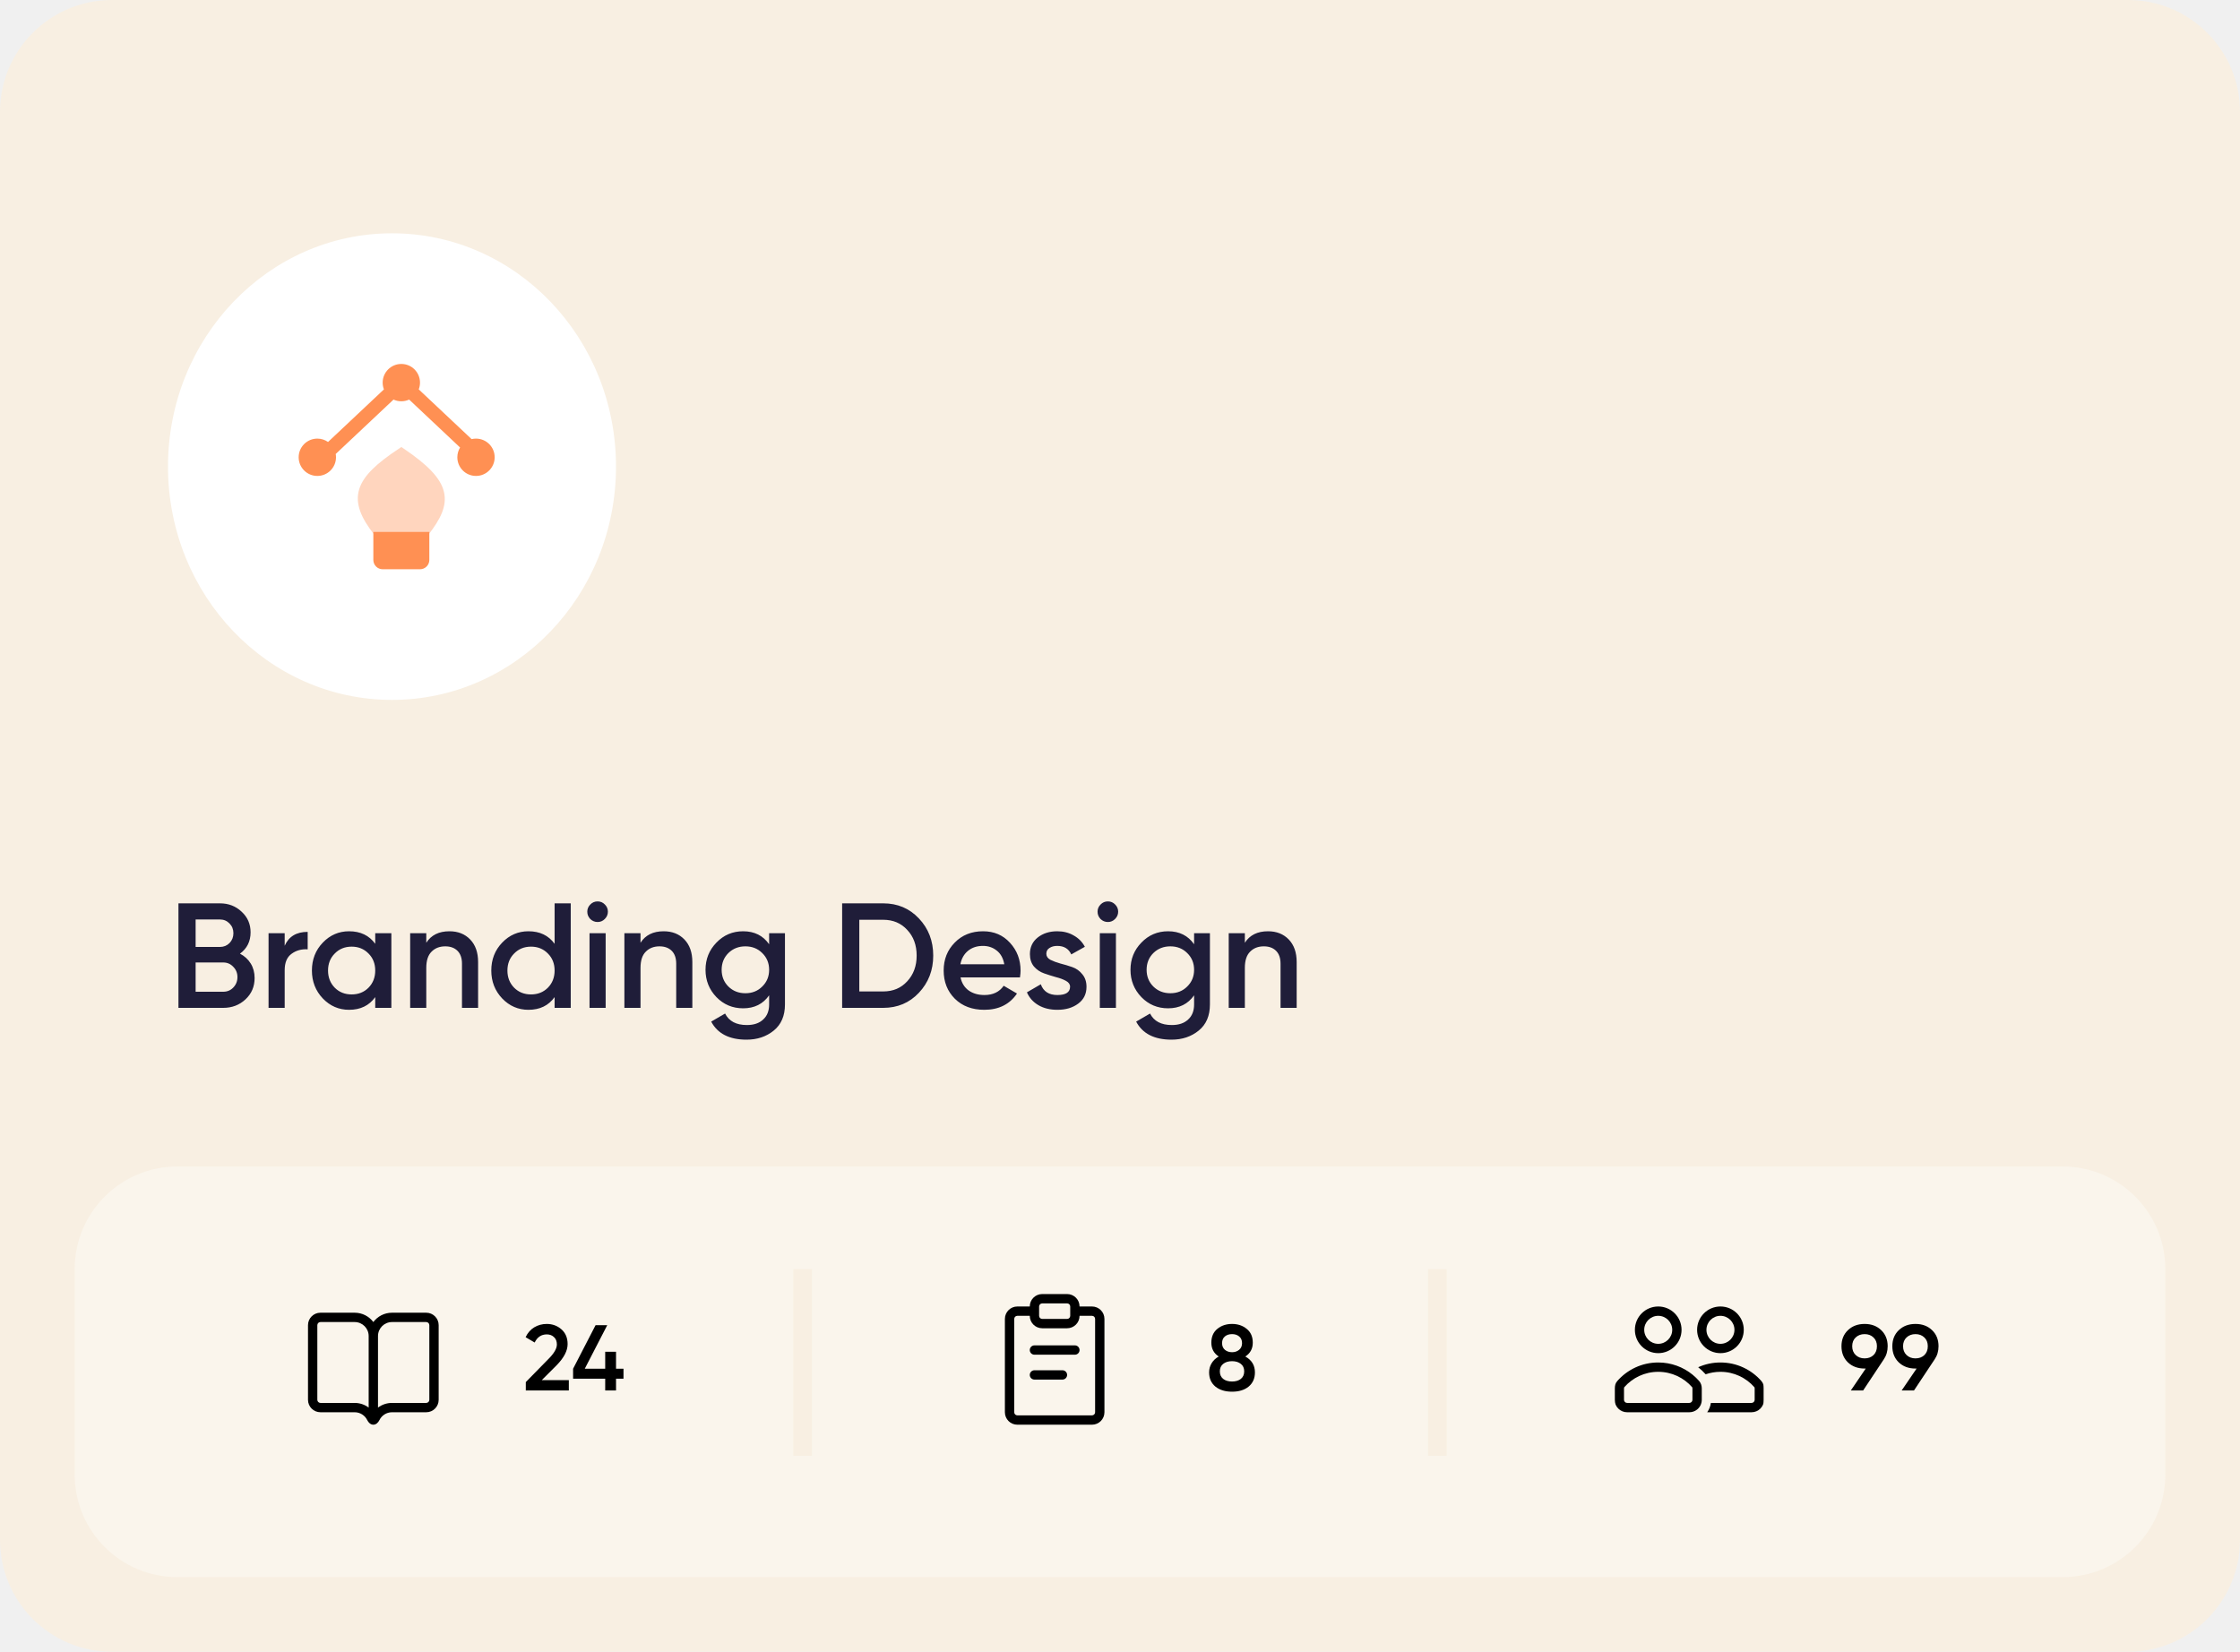
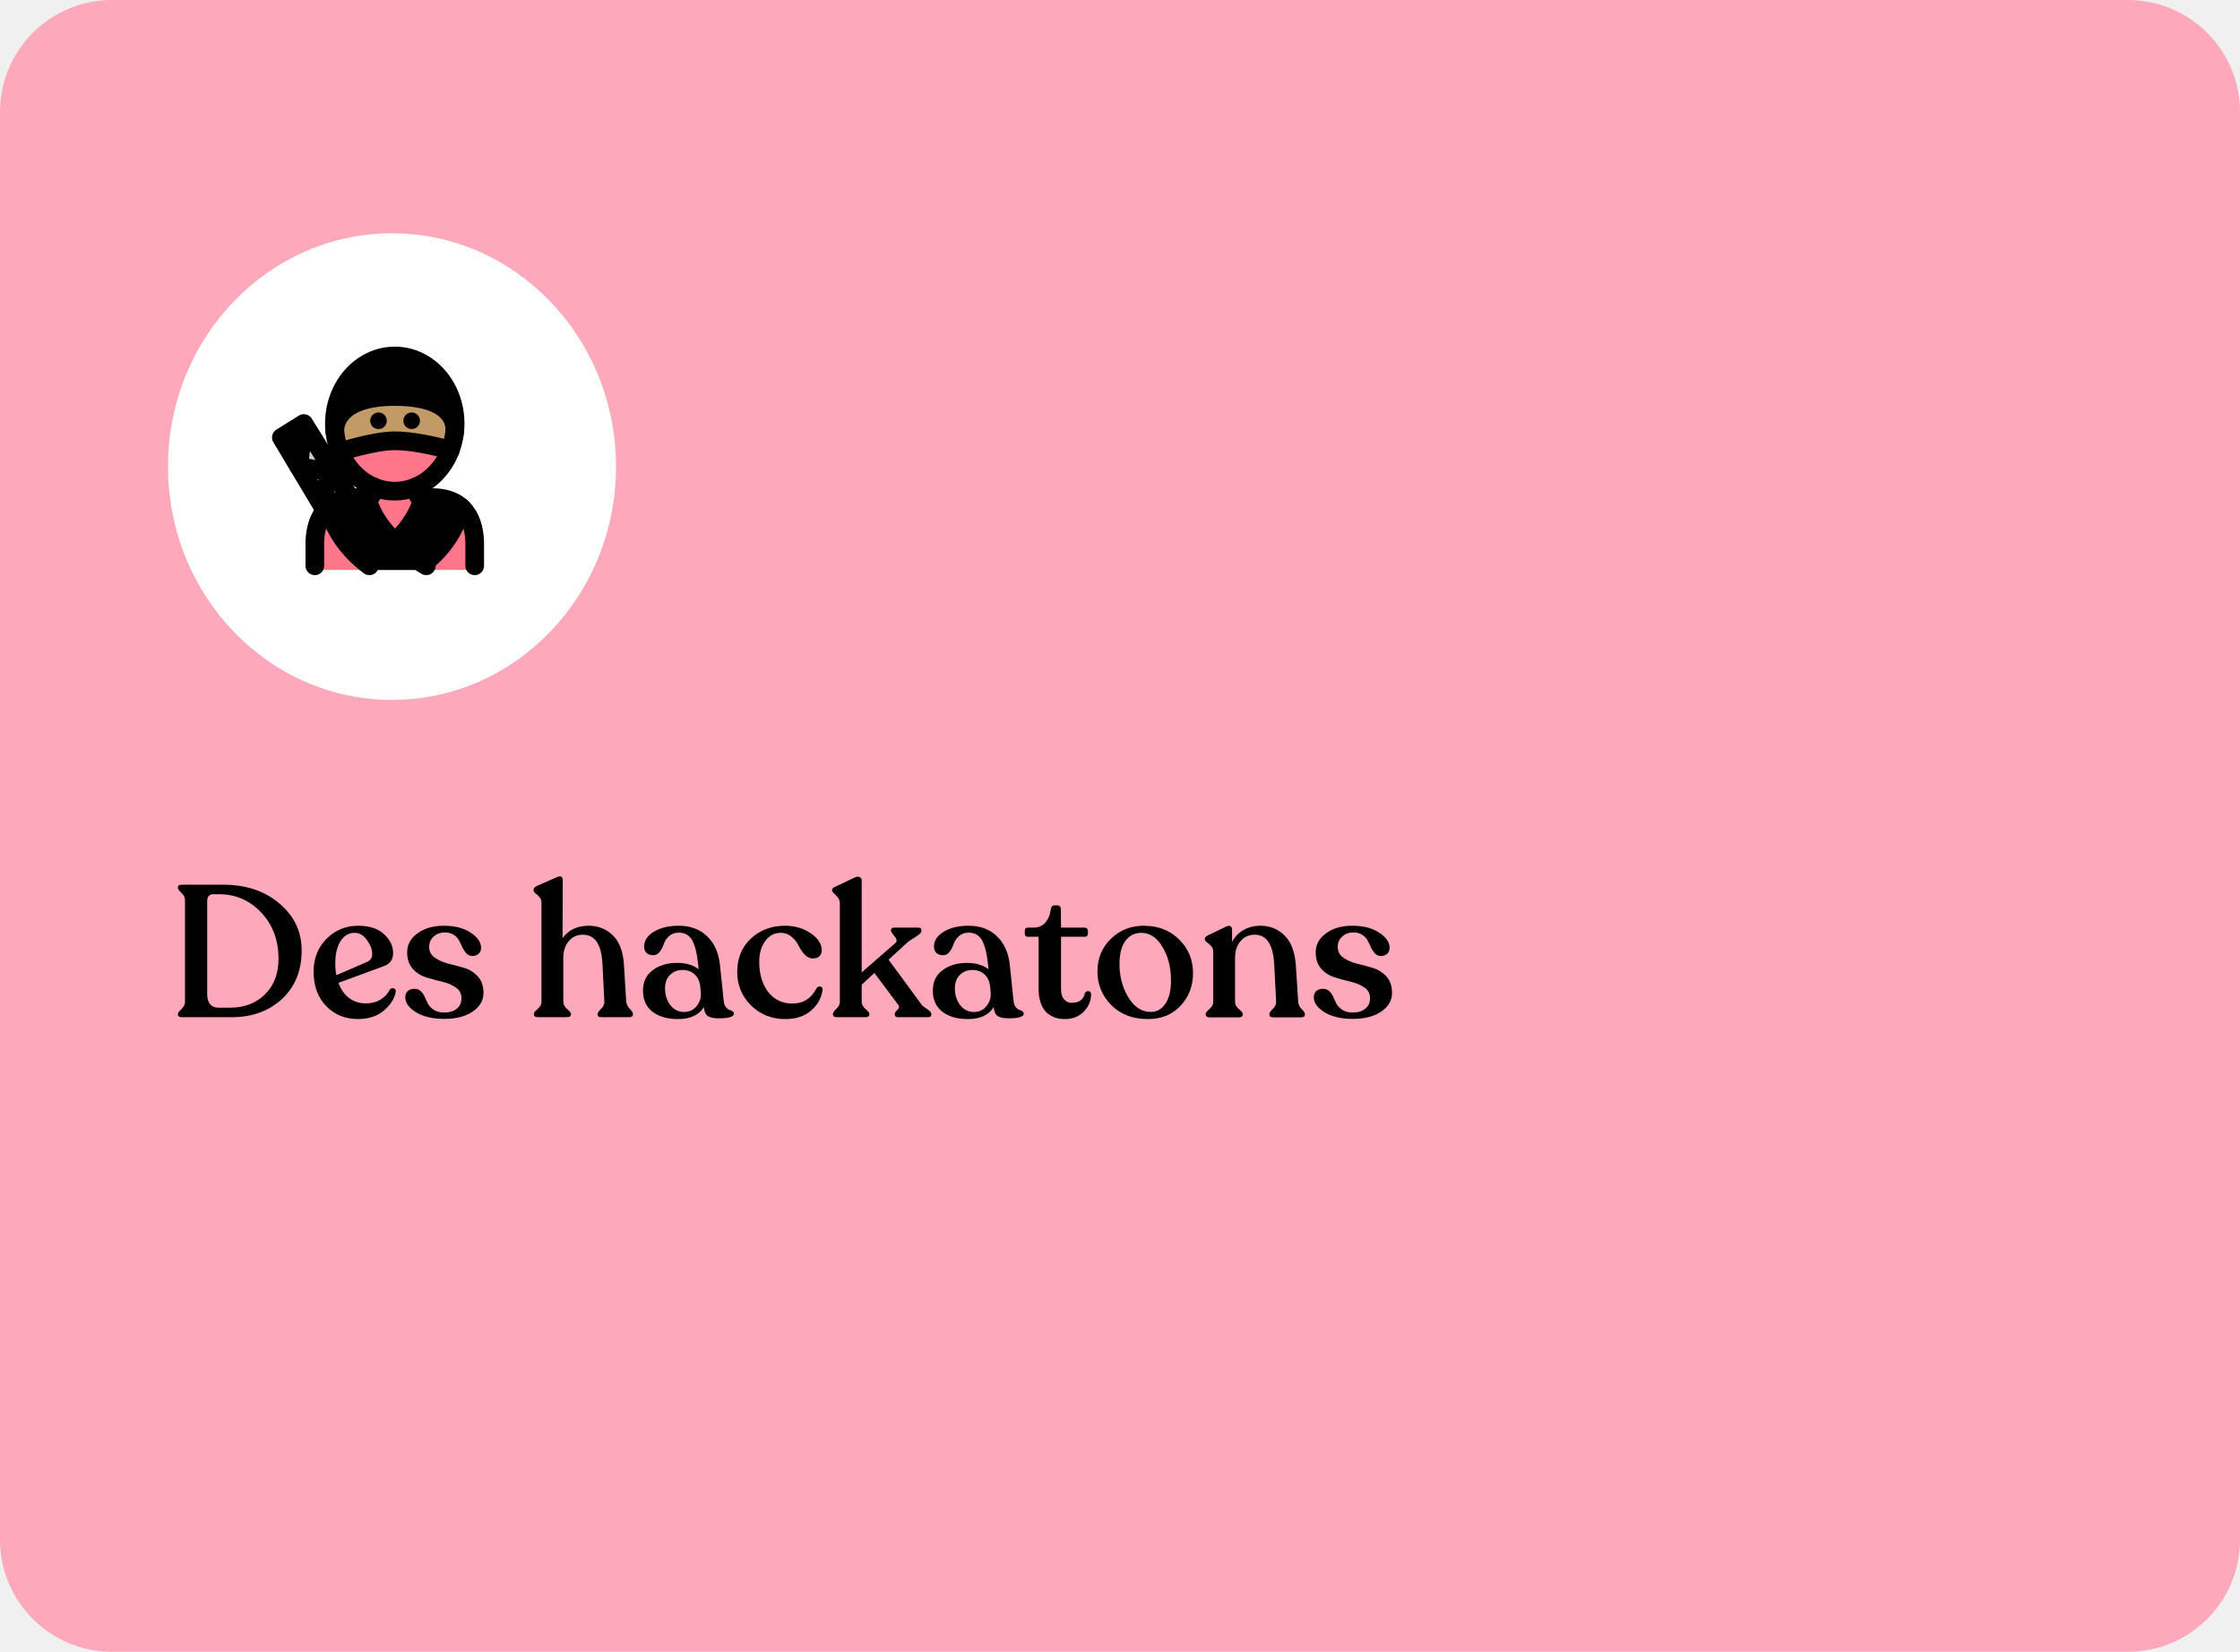
<svg xmlns="http://www.w3.org/2000/svg" width="240" height="177" viewBox="0 0 240 177" fill="none">
-   <rect width="240" height="177" rx="12" fill="#F8EFE2" />
-   <rect x="8" y="125" width="224" height="44" rx="11" fill="#FAF5EC" />
-   <path fill-rule="evenodd" clip-rule="evenodd" d="M38 151.333H34.333C33.597 151.333 33 150.736 33 150V142C33 141.264 33.597 140.667 34.333 140.667H38C38.818 140.667 39.544 141.059 40 141.666C40.456 141.059 41.182 140.667 42 140.667H45.667C46.403 140.667 47 141.264 47 142V150C47 150.736 46.403 151.333 45.667 151.333H42C41.406 151.333 40.892 151.679 40.65 152.18C40.523 152.441 40.29 152.667 40 152.667C39.71 152.667 39.477 152.441 39.35 152.18C39.108 151.679 38.594 151.333 38 151.333ZM34 142C34 141.816 34.149 141.667 34.333 141.667H38C38.828 141.667 39.5 142.338 39.5 143.167V150.833C39.082 150.519 38.563 150.333 38 150.333H34.333C34.149 150.333 34 150.184 34 150V142ZM42 141.667C41.172 141.667 40.5 142.338 40.5 143.167V150.833C40.918 150.519 41.437 150.333 42 150.333H45.667C45.851 150.333 46 150.184 46 150V142C46 141.816 45.851 141.667 45.667 141.667H42Z" fill="black" />
-   <path d="M56.336 149V148.1L58.776 145.61C59.37 145.017 59.666 144.503 59.666 144.07C59.666 143.73 59.563 143.467 59.356 143.28C59.156 143.087 58.9 142.99 58.586 142.99C58 142.99 57.566 143.28 57.286 143.86L56.316 143.29C56.536 142.823 56.846 142.47 57.246 142.23C57.646 141.99 58.09 141.87 58.576 141.87C59.19 141.87 59.716 142.063 60.156 142.45C60.596 142.837 60.816 143.363 60.816 144.03C60.816 144.743 60.42 145.503 59.626 146.31L58.046 147.89H60.946V149H56.336ZM66.803 146.67V147.74H66.003V149H64.843V147.74H61.403V146.67L63.813 142H65.063L62.653 146.67H64.843V144.85H66.003V146.67H66.803Z" fill="black" />
-   <path d="M86 137V155" stroke="#F8EFE2" stroke-width="2" stroke-linecap="square" />
-   <path d="M115.667 144.667C115.667 144.943 115.443 145.167 115.167 145.167H110.833C110.557 145.167 110.333 144.943 110.333 144.667C110.333 144.391 110.557 144.167 110.833 144.167H115.167C115.443 144.167 115.667 144.391 115.667 144.667Z" fill="black" />
-   <path d="M114.333 147.333C114.333 147.609 114.109 147.833 113.833 147.833H110.833C110.557 147.833 110.333 147.609 110.333 147.333C110.333 147.057 110.557 146.833 110.833 146.833H113.833C114.109 146.833 114.333 147.057 114.333 147.333Z" fill="black" />
-   <path fill-rule="evenodd" clip-rule="evenodd" d="M111.667 138.667C110.93 138.667 110.333 139.264 110.333 140H109C108.264 140 107.667 140.597 107.667 141.333V151.333C107.667 152.07 108.264 152.667 109 152.667H117C117.736 152.667 118.333 152.07 118.333 151.333V141.333C118.333 140.597 117.736 140 117 140H115.667C115.667 139.264 115.07 138.667 114.333 138.667H111.667ZM114.667 140C114.667 139.816 114.517 139.667 114.333 139.667H111.667C111.483 139.667 111.333 139.816 111.333 140V141C111.333 141.184 111.483 141.333 111.667 141.333H114.333C114.517 141.333 114.667 141.184 114.667 141V140ZM115.667 141C115.667 141.736 115.07 142.333 114.333 142.333H111.667C110.93 142.333 110.333 141.736 110.333 141H109C108.816 141 108.667 141.149 108.667 141.333V151.333C108.667 151.517 108.816 151.667 109 151.667H117C117.184 151.667 117.333 151.517 117.333 151.333V141.333C117.333 141.149 117.184 141 117 141H115.667Z" fill="black" />
-   <path d="M133.427 145.36C134.114 145.74 134.457 146.307 134.457 147.06C134.457 147.7 134.234 148.207 133.787 148.58C133.341 148.947 132.747 149.13 132.007 149.13C131.267 149.13 130.671 148.947 130.217 148.58C129.771 148.207 129.547 147.7 129.547 147.06C129.547 146.7 129.637 146.373 129.817 146.08C129.997 145.78 130.251 145.54 130.577 145.36C130.051 145.013 129.787 144.52 129.787 143.88C129.787 143.24 130.001 142.747 130.427 142.4C130.854 142.047 131.381 141.87 132.007 141.87C132.627 141.87 133.151 142.047 133.577 142.4C134.011 142.747 134.227 143.24 134.227 143.88C134.227 144.52 133.961 145.013 133.427 145.36ZM132.007 142.96C131.694 142.96 131.437 143.043 131.237 143.21C131.037 143.377 130.937 143.617 130.937 143.93C130.937 144.23 131.037 144.467 131.237 144.64C131.444 144.813 131.701 144.9 132.007 144.9C132.307 144.9 132.561 144.813 132.767 144.64C132.974 144.467 133.077 144.23 133.077 143.93C133.077 143.617 132.974 143.377 132.767 143.21C132.567 143.043 132.314 142.96 132.007 142.96ZM132.007 148.04C132.394 148.04 132.707 147.947 132.947 147.76C133.187 147.567 133.307 147.297 133.307 146.95C133.307 146.603 133.187 146.337 132.947 146.15C132.707 145.957 132.394 145.86 132.007 145.86C131.614 145.86 131.297 145.957 131.057 146.15C130.817 146.337 130.697 146.603 130.697 146.95C130.697 147.297 130.817 147.567 131.057 147.76C131.297 147.947 131.614 148.04 132.007 148.04Z" fill="black" />
-   <path d="M154 137V155" stroke="#F8EFE2" stroke-width="2" stroke-linecap="square" />
-   <g clip-path="url(#clip0_1907_2238)">
-     <mask id="mask0_1907_2238" style="mask-type:luminance" maskUnits="userSpaceOnUse" x="173" y="138" width="16" height="16">
-       <path d="M189 138H173V154H189V138Z" fill="white" />
-     </mask>
-     <g mask="url(#mask0_1907_2238)">
-       <path fill-rule="evenodd" clip-rule="evenodd" d="M177.667 145C179.047 145 180.167 143.881 180.167 142.5C180.167 141.119 179.047 140 177.667 140C176.286 140 175.167 141.119 175.167 142.5C175.167 143.881 176.286 145 177.667 145ZM177.667 144C178.495 144 179.167 143.328 179.167 142.5C179.167 141.672 178.495 141 177.667 141C176.838 141 176.167 141.672 176.167 142.5C176.167 143.328 176.838 144 177.667 144Z" fill="black" />
-       <path fill-rule="evenodd" clip-rule="evenodd" d="M186.833 142.5C186.833 143.881 185.714 145 184.333 145C182.953 145 181.833 143.881 181.833 142.5C181.833 141.119 182.953 140 184.333 140C185.714 140 186.833 141.119 186.833 142.5ZM185.833 142.5C185.833 143.328 185.162 144 184.333 144C183.505 144 182.833 143.328 182.833 142.5C182.833 141.672 183.505 141 184.333 141C185.162 141 185.833 141.672 185.833 142.5Z" fill="black" />
-       <path d="M182.749 147.265C183.244 147.094 183.777 147 184.333 147C185.782 147 187.08 147.636 187.968 148.647C187.973 148.653 188 148.69 188 148.778V150C188 150.184 187.851 150.333 187.667 150.333H183.31C183.257 150.701 183.119 151.042 182.915 151.333H187.667C188.403 151.333 189 150.736 189 150V148.778C189 148.489 188.91 148.205 188.719 147.987C187.65 146.769 186.082 146 184.333 146C183.505 146 182.717 146.173 182.003 146.484C181.985 146.492 181.967 146.5 181.95 146.509C182.236 146.739 182.504 146.993 182.749 147.265Z" fill="black" />
-       <path fill-rule="evenodd" clip-rule="evenodd" d="M181 151.333C181.315 151.333 181.605 151.224 181.833 151.041C182.138 150.797 182.333 150.421 182.333 150V148.778C182.333 148.489 182.243 148.205 182.053 147.987C181.841 147.746 181.609 147.522 181.36 147.318C180.354 146.494 179.068 146 177.667 146C175.918 146 174.35 146.769 173.281 147.987C173.09 148.205 173 148.489 173 148.778V150C173 150.736 173.597 151.333 174.333 151.333H181ZM181.301 148.647C181.306 148.653 181.333 148.69 181.333 148.778V150C181.333 150.184 181.184 150.333 181 150.333H174.333C174.149 150.333 174 150.184 174 150V148.778C174 148.69 174.027 148.653 174.032 148.647C174.92 147.636 176.218 147 177.667 147C179.115 147 180.414 147.636 181.301 148.647Z" fill="black" />
-     </g>
+   <g clip-path="url(#clip0_3356_1338)">
+     <path d="M228 0H12C5.373 0 0 5.373 0 12V165C0 171.627 5.373 177 12 177H228C234.627 177 240 171.627 240 165V12C240 5.373 234.627 0 228 0Z" fill="#FDA9BB" />
+     <path d="M42 75C55.255 75 66 63.807 66 50C66 36.193 55.255 25 42 25C28.745 25 18 36.193 18 50C18 63.807 28.745 75 42 75Z" fill="white" />
+     <path d="M49.887 54.187C49.028 53.317 47.817 52.875 46.29 52.875H45.217C45.202 52.875 45.187 52.87 45.176 52.86C45.165 52.85 45.157 52.837 45.155 52.822L45.087 52.413C47.512 51.218 49.21 48.52 49.21 45.386C49.21 41.147 46.109 37.699 42.298 37.699C38.487 37.699 35.387 41.147 35.387 45.386C35.387 48.52 37.084 51.217 39.508 52.413L39.439 52.823C39.437 52.837 39.429 52.851 39.418 52.86C39.407 52.87 39.393 52.875 39.378 52.875H38.305C36.778 52.875 35.567 53.317 34.707 54.187C33.443 55.466 33.275 57.36 33.288 58.37V60.629C33.288 60.746 33.334 60.859 33.418 60.943C33.501 61.026 33.614 61.073 33.732 61.073H50.862C50.98 61.073 51.093 61.026 51.177 60.943C51.26 60.859 51.307 60.746 51.307 60.629V58.375C51.319 57.361 51.151 55.466 49.887 54.187Z" fill="#FF758A" />
+     <path d="M42.297 42.487C45.701 42.487 48.566 43.121 49.133 46.729C49.205 46.285 49.242 45.836 49.243 45.386C49.243 41.147 46.143 37.699 42.332 37.699C38.521 37.699 35.42 41.147 35.42 45.386C35.421 45.836 35.458 46.285 35.53 46.729C36.097 43.121 38.892 42.487 42.296 42.487M49.882 54.33C49.872 54.275 49.855 54.221 49.833 54.169C49.818 54.142 49.799 54.117 49.778 54.093C49.768 54.077 49.756 54.062 49.744 54.047L49.713 54.021L49.709 54.017C48.754 53.221 47.534 52.813 46.292 52.875H45.258C45.224 52.878 45.19 52.885 45.157 52.896C45.145 52.899 45.132 52.899 45.12 52.903C45.075 52.919 45.033 52.941 44.995 52.97C44.988 52.976 44.98 52.979 44.973 52.985C44.942 53.013 44.915 53.045 44.892 53.081C44.86 53.121 44.839 53.169 44.834 53.221C44.826 53.239 44.821 53.258 44.816 53.277C44.814 53.296 44.595 55.133 42.321 57.452C40.046 55.128 39.825 53.302 39.823 53.28C39.818 53.258 39.812 53.237 39.804 53.216C39.798 53.186 39.789 53.156 39.777 53.128C39.765 53.107 39.751 53.086 39.736 53.067C39.718 53.039 39.697 53.014 39.674 52.991C39.656 52.977 39.637 52.965 39.618 52.953C39.569 52.916 39.511 52.894 39.45 52.889C39.427 52.883 39.404 52.878 39.38 52.875H38.307C37.066 52.813 35.846 53.22 34.891 54.014C34.876 54.031 34.862 54.049 34.85 54.068C34.831 54.089 34.815 54.111 34.8 54.135C34.778 54.187 34.761 54.241 34.749 54.297C34.747 54.329 34.748 54.361 34.753 54.393C34.752 54.412 34.753 54.432 34.755 54.452C35.467 57.096 37.081 59.407 39.318 60.985C39.395 61.042 39.487 61.073 39.583 61.073H45.68C45.777 61.073 45.871 61.041 45.949 60.983C46.026 60.925 46.082 60.843 46.108 60.749C46.124 60.69 46.127 60.629 46.118 60.568C46.108 60.508 46.087 60.45 46.054 60.398C47.913 58.872 49.249 56.804 49.876 54.482C49.878 54.462 49.879 54.441 49.879 54.421C49.883 54.391 49.884 54.361 49.882 54.33Z" fill="black" />
+     <path d="M33.889 53.993C33.928 54.059 33.984 54.113 34.051 54.151C34.118 54.189 34.193 54.209 34.27 54.209C34.301 54.209 34.333 54.206 34.363 54.199C34.454 54.179 34.536 54.132 34.599 54.063C34.661 53.995 34.7 53.908 34.711 53.816L35.053 50.898C35.066 50.785 35.035 50.672 34.967 50.581C34.9 50.49 34.799 50.428 34.688 50.409L32.354 50.002C32.346 50.001 32.339 50.002 32.331 50.002C32.344 49.971 32.354 49.938 32.36 49.905L32.992 45.445C33.004 45.361 32.992 45.275 32.957 45.198C32.922 45.121 32.865 45.056 32.794 45.009C32.724 44.963 32.641 44.938 32.556 44.938C32.471 44.937 32.388 44.96 32.316 45.005L29.912 46.505C29.813 46.567 29.743 46.665 29.715 46.778C29.688 46.892 29.706 47.011 29.766 47.111L33.889 53.993Z" fill="#FF758A" />
+     <path d="M37.883 53.117L32.928 45.148C32.88 45.069 32.808 45.008 32.723 44.972C32.638 44.937 32.544 44.928 32.454 44.948C32.364 44.968 32.283 45.016 32.221 45.084C32.159 45.153 32.12 45.238 32.109 45.33L31.562 49.93C31.548 50.043 31.579 50.156 31.646 50.247C31.714 50.338 31.814 50.4 31.926 50.42L34.614 50.893L34.205 54.326C34.192 54.439 34.222 54.552 34.29 54.644C34.357 54.735 34.457 54.796 34.569 54.816C35.439 53.877 36.612 53.275 37.883 53.117Z" fill="#D0CFCE" />
+     <path d="M48.349 44.123C47.304 42.857 45.266 42.215 42.292 42.215C39.456 42.215 37.465 42.842 36.374 44.078C36.09 44.388 35.87 44.752 35.727 45.148C35.584 45.545 35.522 45.965 35.543 46.386C35.627 47.148 35.817 47.894 36.108 48.604L36.136 48.65L36.051 48.722L36.154 48.679C36.169 48.697 36.187 48.714 36.205 48.729L36.228 48.75C36.25 48.764 36.273 48.775 36.297 48.784L36.268 48.893L36.323 48.797C36.349 48.803 36.374 48.808 36.401 48.81L36.42 48.809C36.454 48.809 36.488 48.804 36.52 48.793C36.555 48.782 40.13 47.627 42.292 47.627C44.778 47.627 48.108 48.614 48.141 48.623C48.224 48.648 48.312 48.64 48.388 48.6C48.465 48.561 48.523 48.495 48.551 48.413L48.574 48.361C48.81 47.724 48.967 47.062 49.041 46.387V46.38C49.086 45.977 49.048 45.568 48.929 45.18C48.81 44.792 48.612 44.432 48.349 44.123Z" fill="#C19A65" />
+     <path d="M34.834 54.707L30.146 46.882L32.551 45.383L37.516 53.366" stroke="black" stroke-width="2" stroke-linecap="round" stroke-linejoin="round" />
+     <path d="M32.314 47.373L32.004 49.983L35.836 50.664M34.92 52.056L34.644 54.382" stroke="black" stroke-width="2" stroke-linecap="round" stroke-linejoin="round" />
+     <path d="M44.997 45.086C44.997 45.262 44.945 45.434 44.848 45.58C44.75 45.726 44.611 45.84 44.449 45.907C44.286 45.975 44.108 45.992 43.935 45.958C43.763 45.924 43.604 45.839 43.48 45.715C43.356 45.59 43.271 45.432 43.237 45.26C43.202 45.087 43.22 44.908 43.287 44.746C43.355 44.584 43.468 44.445 43.615 44.347C43.761 44.249 43.933 44.197 44.108 44.197C44.344 44.197 44.57 44.291 44.737 44.458C44.904 44.624 44.997 44.85 44.997 45.086ZM41.442 45.086C41.442 45.262 41.39 45.434 41.292 45.58C41.194 45.726 41.056 45.84 40.893 45.907C40.731 45.975 40.552 45.992 40.38 45.958C40.207 45.924 40.049 45.839 39.924 45.715C39.8 45.59 39.715 45.432 39.681 45.26C39.647 45.087 39.664 44.908 39.732 44.746C39.799 44.584 39.913 44.445 40.059 44.347C40.205 44.249 40.377 44.197 40.553 44.197C40.789 44.197 41.015 44.291 41.181 44.458C41.348 44.624 41.442 44.85 41.442 45.086Z" fill="black" />
+     <path d="M33.731 60.63V58.371C33.712 56.755 34.158 53.32 38.303 53.32H39.377C39.497 53.32 39.613 53.278 39.705 53.2C39.796 53.122 39.857 53.015 39.877 52.896L40 52.158M50.862 60.63V58.371C50.881 56.755 50.435 53.32 46.289 53.32H45.216C45.096 53.32 44.98 53.278 44.888 53.2C44.797 53.122 44.736 53.015 44.716 52.896L44.593 52.158" stroke="black" stroke-width="2" stroke-linecap="round" stroke-linejoin="round" />
+     <path d="M42.297 52.629C45.869 52.629 48.764 49.386 48.764 45.387C48.764 41.387 45.869 38.145 42.297 38.145C38.725 38.145 35.83 41.387 35.83 45.387C35.83 49.386 38.725 52.629 42.297 52.629Z" stroke="black" stroke-width="2" stroke-linecap="round" stroke-linejoin="round" />
+     <path d="M36.422 48.416C36.422 48.416 40.065 47.234 42.297 47.234C44.854 47.234 48.241 48.244 48.241 48.244M35.88 46.291C35.88 46.291 35.404 42.488 42.297 42.488C49.447 42.488 48.713 46.291 48.713 46.291M39.377 53.321C39.377 53.321 39.707 56.975 45.676 60.63M35.184 54.347C35.53 55.759 36.557 58.38 39.579 60.63" stroke="black" stroke-width="2" stroke-linecap="round" stroke-linejoin="round" />
+     <path d="M45.253 53.32C45.253 53.32 45.061 55.45 42.315 58.083M49.439 54.375C48.784 56.791 47.338 58.918 45.331 60.415" stroke="black" stroke-width="2" stroke-linecap="round" stroke-linejoin="round" />
+     <path d="M19.5 109C19.207 109 19.06 108.907 19.06 108.72V108.66C19.06 108.54 19.187 108.367 19.44 108.14C19.693 107.9 19.82 107.633 19.82 107.34V96.46C19.82 96.167 19.693 95.907 19.44 95.68C19.187 95.44 19.06 95.26 19.06 95.14V95.08C19.06 94.893 19.207 94.8 19.5 94.8H23.9C26.353 94.8 28.367 95.473 29.94 96.82C31.527 98.153 32.32 99.827 32.32 101.84C32.32 104.013 31.613 105.753 30.2 107.06C28.8 108.353 27 109 24.8 109H19.5ZM23.4 107.98H24.66C26.18 107.98 27.42 107.507 28.38 106.56C29.353 105.613 29.84 104.34 29.84 102.74C29.84 100.753 29.227 99.107 28 97.8C26.773 96.48 25.253 95.82 23.44 95.82H22.88C22.427 95.82 22.2 96.067 22.2 96.56V106.56C22.2 107.013 22.307 107.367 22.52 107.62C22.733 107.86 23.027 107.98 23.4 107.98ZM41.76 106.06C41.867 105.913 42 105.86 42.16 105.9C42.333 105.94 42.413 106.06 42.4 106.26C42.293 106.967 41.88 107.633 41.16 108.26C40.44 108.887 39.5 109.2 38.34 109.2C36.98 109.2 35.847 108.733 34.94 107.8C34.047 106.867 33.6 105.64 33.6 104.12C33.6 102.707 34.06 101.533 34.98 100.6C35.913 99.667 37.047 99.2 38.38 99.2C39.58 99.2 40.5 99.5 41.14 100.1C41.793 100.687 42.12 101.367 42.12 102.14C42.12 102.833 41.78 103.3 41.1 103.54L36.26 105.32C36.513 106.013 36.893 106.553 37.4 106.94C37.907 107.327 38.507 107.52 39.2 107.52C39.8 107.52 40.32 107.387 40.76 107.12C41.213 106.84 41.547 106.487 41.76 106.06ZM37.98 99.96C37.353 99.96 36.853 100.26 36.48 100.86C36.107 101.46 35.92 102.247 35.92 103.22C35.92 103.673 35.96 104.1 36.04 104.5L39.36 103.06C39.707 102.9 39.88 102.62 39.88 102.22C39.88 101.74 39.693 101.247 39.32 100.74C38.96 100.22 38.513 99.96 37.98 99.96ZM47.603 109.18C46.363 109.18 45.357 108.947 44.583 108.48C43.81 108 43.423 107.467 43.423 106.88C43.423 106.587 43.51 106.36 43.683 106.2C43.87 106.04 44.117 105.96 44.423 105.96C44.69 105.96 44.91 106.047 45.083 106.22C45.27 106.393 45.417 106.607 45.523 106.86C45.63 107.113 45.75 107.367 45.883 107.62C46.03 107.86 46.243 108.067 46.523 108.24C46.817 108.413 47.177 108.5 47.603 108.5C48.15 108.5 48.59 108.367 48.923 108.1C49.27 107.833 49.443 107.453 49.443 106.96C49.443 106.467 49.243 106.087 48.843 105.82C48.443 105.54 47.957 105.333 47.383 105.2C46.823 105.067 46.257 104.913 45.683 104.74C45.11 104.567 44.623 104.26 44.223 103.82C43.823 103.367 43.623 102.773 43.623 102.04C43.623 101.227 43.99 100.553 44.723 100.02C45.457 99.473 46.397 99.2 47.543 99.2C48.73 99.2 49.69 99.447 50.423 99.94C51.17 100.42 51.543 100.967 51.543 101.58C51.543 101.833 51.457 102.04 51.283 102.2C51.11 102.36 50.89 102.44 50.623 102.44C50.37 102.44 50.157 102.353 49.983 102.18C49.823 102.007 49.683 101.8 49.563 101.56C49.457 101.307 49.337 101.06 49.203 100.82C49.083 100.567 48.89 100.353 48.623 100.18C48.37 100.007 48.05 99.92 47.663 99.92C47.183 99.92 46.783 100.067 46.463 100.36C46.143 100.653 45.983 101.02 45.983 101.46C45.983 101.953 46.183 102.34 46.583 102.62C46.983 102.9 47.463 103.113 48.023 103.26C48.597 103.393 49.17 103.547 49.743 103.72C50.317 103.893 50.803 104.2 51.203 104.64C51.603 105.08 51.803 105.667 51.803 106.4C51.803 107.2 51.417 107.867 50.643 108.4C49.883 108.92 48.87 109.18 47.603 109.18ZM67.093 107.3C67.12 107.593 67.247 107.86 67.473 108.1C67.7 108.327 67.813 108.507 67.813 108.64V108.72C67.813 108.907 67.673 109 67.393 109H64.453C64.173 109 64.033 108.907 64.033 108.72V108.64C64.033 108.52 64.153 108.347 64.393 108.12C64.647 107.88 64.767 107.613 64.753 107.32L64.553 103.36C64.46 101.227 63.76 100.16 62.453 100.16C61.827 100.16 61.32 100.393 60.933 100.86C60.547 101.313 60.353 101.907 60.353 102.64V107.34C60.353 107.62 60.487 107.88 60.753 108.12C61.033 108.347 61.173 108.52 61.173 108.64V108.7C61.173 108.9 61.027 109 60.733 109H57.633C57.353 109 57.213 108.9 57.213 108.7V108.64C57.213 108.52 57.28 108.407 57.413 108.3C57.547 108.18 57.68 108.047 57.813 107.9C57.947 107.753 58.013 107.567 58.013 107.34V96.72C58.013 96.48 57.94 96.28 57.793 96.12C57.66 95.96 57.52 95.833 57.373 95.74C57.24 95.633 57.173 95.527 57.173 95.42V95.36C57.173 95.187 57.287 95.047 57.513 94.94L59.653 94C60.08 93.813 60.293 93.92 60.293 94.32L60.273 100.54C60.913 99.647 61.847 99.2 63.073 99.2C64.1 99.2 64.967 99.547 65.673 100.24C66.38 100.933 66.773 101.993 66.853 103.42L67.093 107.3ZM77.534 107.2C77.561 107.493 77.634 107.727 77.754 107.9C77.888 108.06 78.014 108.16 78.134 108.2C78.268 108.24 78.381 108.293 78.474 108.36C78.581 108.427 78.634 108.513 78.634 108.62C78.634 108.953 78.094 109.12 77.014 109.12C76.481 109.12 76.088 109.04 75.834 108.88C75.594 108.707 75.454 108.387 75.414 107.92C74.881 108.773 73.954 109.2 72.634 109.2C71.514 109.2 70.608 108.94 69.914 108.42C69.234 107.887 68.894 107.14 68.894 106.18C68.881 105.233 69.221 104.5 69.914 103.98C70.608 103.447 71.481 103.18 72.534 103.18C73.494 103.18 74.268 103.407 74.854 103.86L74.814 103.46C74.694 102.233 74.481 101.34 74.174 100.78C73.868 100.22 73.381 99.94 72.714 99.94C72.301 99.94 71.954 100.067 71.674 100.32C71.408 100.573 71.221 100.853 71.114 101.16C71.021 101.453 70.881 101.727 70.694 101.98C70.508 102.233 70.274 102.36 69.994 102.36C69.701 102.36 69.461 102.28 69.274 102.12C69.101 101.947 69.014 101.72 69.014 101.44C69.014 100.8 69.361 100.267 70.054 99.84C70.761 99.413 71.648 99.2 72.714 99.2C73.968 99.2 74.981 99.573 75.754 100.32C76.528 101.053 76.988 102.067 77.134 103.36L77.534 107.2ZM73.294 108.44C73.841 108.44 74.281 108.24 74.614 107.84C74.961 107.44 75.121 106.967 75.094 106.42L75.034 105.8C74.994 105.227 74.801 104.773 74.454 104.44C74.108 104.107 73.668 103.94 73.134 103.94C72.574 103.94 72.121 104.12 71.774 104.48C71.428 104.827 71.254 105.3 71.254 105.9C71.254 106.607 71.441 107.207 71.814 107.7C72.201 108.193 72.694 108.44 73.294 108.44ZM84.127 109.2C82.687 109.2 81.467 108.713 80.467 107.74C79.48 106.753 78.987 105.56 78.987 104.16C78.987 102.68 79.474 101.487 80.447 100.58C81.42 99.673 82.614 99.213 84.027 99.2C85.12 99.187 86.06 99.453 86.847 100C87.647 100.533 88.047 101.147 88.047 101.84C88.047 102.093 87.96 102.307 87.787 102.48C87.627 102.64 87.374 102.713 87.027 102.7C86.707 102.687 86.42 102.533 86.167 102.24C85.913 101.947 85.707 101.633 85.547 101.3C85.387 100.967 85.14 100.66 84.807 100.38C84.487 100.1 84.1 99.96 83.647 99.96C82.967 99.96 82.413 100.253 81.987 100.84C81.56 101.427 81.347 102.16 81.347 103.04C81.347 104.4 81.674 105.493 82.327 106.32C82.98 107.133 83.84 107.54 84.907 107.54C86.067 107.54 86.927 106.993 87.487 105.9C87.594 105.74 87.734 105.68 87.907 105.72C88.08 105.76 88.153 105.88 88.127 106.08C88.02 106.933 87.614 107.667 86.907 108.28C86.213 108.893 85.287 109.2 84.127 109.2ZM98.765 107.68C98.858 107.8 99.052 107.953 99.345 108.14C99.638 108.327 99.785 108.5 99.785 108.66V108.72C99.785 108.907 99.665 109 99.425 109H96.205C95.978 109 95.865 108.9 95.865 108.7V108.66C95.865 108.54 95.958 108.393 96.145 108.22C96.345 108.033 96.378 107.853 96.245 107.68L93.685 104.26L92.325 105.52V107.34C92.325 107.62 92.458 107.88 92.725 108.12C93.005 108.347 93.145 108.52 93.145 108.64V108.7C93.145 108.9 92.998 109 92.705 109H89.665C89.385 109 89.245 108.9 89.245 108.7V108.64C89.245 108.507 89.365 108.327 89.605 108.1C89.858 107.873 89.985 107.62 89.985 107.34V96.8C89.985 96.48 89.845 96.193 89.565 95.94C89.285 95.687 89.145 95.52 89.145 95.44V95.38C89.145 95.247 89.258 95.127 89.485 95.02L91.605 94.02C91.832 93.927 92.005 93.92 92.125 94C92.258 94.067 92.325 94.18 92.325 94.34V104.2L95.925 101.06C96.138 100.873 96.112 100.633 95.845 100.34C95.592 100.033 95.465 99.84 95.465 99.76V99.7C95.465 99.5 95.585 99.4 95.825 99.4H98.385C98.612 99.4 98.725 99.493 98.725 99.68V99.74C98.725 99.873 98.645 100 98.485 100.12C98.338 100.24 98.125 100.387 97.845 100.56C97.565 100.72 97.338 100.88 97.165 101.04L95.205 102.84L98.765 107.68ZM108.589 107.2C108.616 107.493 108.689 107.727 108.809 107.9C108.942 108.06 109.069 108.16 109.189 108.2C109.322 108.24 109.436 108.293 109.529 108.36C109.636 108.427 109.689 108.513 109.689 108.62C109.689 108.953 109.149 109.12 108.069 109.12C107.536 109.12 107.142 109.04 106.889 108.88C106.649 108.707 106.509 108.387 106.469 107.92C105.936 108.773 105.009 109.2 103.689 109.2C102.569 109.2 101.662 108.94 100.969 108.42C100.289 107.887 99.949 107.14 99.949 106.18C99.936 105.233 100.276 104.5 100.969 103.98C101.662 103.447 102.536 103.18 103.589 103.18C104.549 103.18 105.322 103.407 105.909 103.86L105.869 103.46C105.749 102.233 105.536 101.34 105.229 100.78C104.922 100.22 104.436 99.94 103.769 99.94C103.356 99.94 103.009 100.067 102.729 100.32C102.462 100.573 102.276 100.853 102.169 101.16C102.076 101.453 101.936 101.727 101.749 101.98C101.562 102.233 101.329 102.36 101.049 102.36C100.756 102.36 100.516 102.28 100.329 102.12C100.156 101.947 100.069 101.72 100.069 101.44C100.069 100.8 100.416 100.267 101.109 99.84C101.816 99.413 102.702 99.2 103.769 99.2C105.022 99.2 106.036 99.573 106.809 100.32C107.582 101.053 108.042 102.067 108.189 103.36L108.589 107.2ZM104.349 108.44C104.896 108.44 105.336 108.24 105.669 107.84C106.016 107.44 106.176 106.967 106.149 106.42L106.089 105.8C106.049 105.227 105.856 104.773 105.509 104.44C105.162 104.107 104.722 103.94 104.189 103.94C103.629 103.94 103.176 104.12 102.829 104.48C102.482 104.827 102.309 105.3 102.309 105.9C102.309 106.607 102.496 107.207 102.869 107.7C103.256 108.193 103.749 108.44 104.349 108.44ZM114.081 109.2C113.214 109.2 112.527 108.927 112.021 108.38C111.527 107.82 111.281 107.013 111.281 105.96V100.38H110.141C109.914 100.38 109.801 100.267 109.801 100.04V99.76C109.801 99.52 109.914 99.4 110.141 99.4H110.761C111.267 99.4 111.674 99.227 111.981 98.88C112.301 98.533 112.501 98.06 112.581 97.46C112.621 97.167 112.754 97.02 112.981 97.02H113.281C113.534 97.02 113.661 97.167 113.661 97.46L113.681 99.4H116.201C116.307 99.4 116.394 99.433 116.461 99.5C116.527 99.567 116.561 99.653 116.561 99.76V100.04C116.561 100.267 116.441 100.38 116.201 100.38H113.681V105.98C113.681 106.447 113.787 106.813 114.001 107.08C114.214 107.333 114.487 107.46 114.821 107.46C115.621 107.46 116.094 107.113 116.241 106.42C116.294 106.313 116.374 106.247 116.481 106.22C116.587 106.193 116.681 106.207 116.761 106.26C116.854 106.313 116.901 106.4 116.901 106.52C116.901 107.24 116.641 107.867 116.121 108.4C115.614 108.933 114.934 109.2 114.081 109.2ZM123.004 109.2C121.364 109.2 120.051 108.7 119.064 107.7C118.077 106.7 117.584 105.5 117.584 104.1C117.584 102.7 118.064 101.533 119.024 100.6C119.984 99.667 121.157 99.2 122.544 99.2C124.091 99.2 125.357 99.693 126.344 100.68C127.331 101.653 127.824 102.847 127.824 104.26C127.824 105.66 127.377 106.833 126.484 107.78C125.591 108.727 124.431 109.2 123.004 109.2ZM123.304 108.44C123.944 108.44 124.464 108.147 124.864 107.56C125.264 106.96 125.464 106.133 125.464 105.08C125.464 103.667 125.157 102.46 124.544 101.46C123.944 100.46 123.191 99.96 122.284 99.96C121.564 99.96 120.991 100.253 120.564 100.84C120.151 101.413 119.944 102.24 119.944 103.32C119.944 104.627 120.257 105.807 120.884 106.86C121.524 107.913 122.331 108.44 123.304 108.44ZM139.089 107.32C139.103 107.613 139.223 107.88 139.449 108.12C139.689 108.347 139.809 108.52 139.809 108.64V108.72C139.809 108.92 139.663 109.02 139.369 109.02H136.449C136.156 109.02 136.009 108.92 136.009 108.72V108.64C136.009 108.52 136.129 108.347 136.369 108.12C136.623 107.88 136.743 107.613 136.729 107.32L136.529 103.46C136.436 101.26 135.736 100.16 134.429 100.16C133.803 100.16 133.296 100.393 132.909 100.86C132.523 101.313 132.329 101.907 132.329 102.64V107.34C132.329 107.633 132.463 107.893 132.729 108.12C133.009 108.347 133.149 108.52 133.149 108.64V108.72C133.149 108.92 133.003 109.02 132.709 109.02H129.609C129.329 109.02 129.189 108.92 129.189 108.72V108.64C129.189 108.52 129.323 108.347 129.589 108.12C129.856 107.893 129.989 107.633 129.989 107.34V101.98C129.989 101.727 129.909 101.52 129.749 101.36C129.603 101.2 129.456 101.073 129.309 100.98C129.163 100.873 129.089 100.76 129.089 100.64V100.58C129.089 100.447 129.209 100.327 129.449 100.22L131.389 99.28C131.603 99.187 131.756 99.18 131.849 99.26C131.956 99.327 132.009 99.453 132.009 99.64V100.94C132.289 100.393 132.696 99.967 133.229 99.66C133.763 99.353 134.369 99.2 135.049 99.2C136.076 99.2 136.943 99.553 137.649 100.26C138.356 100.967 138.756 102.06 138.849 103.54L139.089 107.32ZM144.947 109.18C143.707 109.18 142.7 108.947 141.927 108.48C141.154 108 140.767 107.467 140.767 106.88C140.767 106.587 140.854 106.36 141.027 106.2C141.214 106.04 141.46 105.96 141.767 105.96C142.034 105.96 142.254 106.047 142.427 106.22C142.614 106.393 142.76 106.607 142.867 106.86C142.974 107.113 143.094 107.367 143.227 107.62C143.374 107.86 143.587 108.067 143.867 108.24C144.16 108.413 144.52 108.5 144.947 108.5C145.494 108.5 145.934 108.367 146.267 108.1C146.614 107.833 146.787 107.453 146.787 106.96C146.787 106.467 146.587 106.087 146.187 105.82C145.787 105.54 145.3 105.333 144.727 105.2C144.167 105.067 143.6 104.913 143.027 104.74C142.454 104.567 141.967 104.26 141.567 103.82C141.167 103.367 140.967 102.773 140.967 102.04C140.967 101.227 141.334 100.553 142.067 100.02C142.8 99.473 143.74 99.2 144.887 99.2C146.074 99.2 147.034 99.447 147.767 99.94C148.514 100.42 148.887 100.967 148.887 101.58C148.887 101.833 148.8 102.04 148.627 102.2C148.454 102.36 148.234 102.44 147.967 102.44C147.714 102.44 147.5 102.353 147.327 102.18C147.167 102.007 147.027 101.8 146.907 101.56C146.8 101.307 146.68 101.06 146.547 100.82C146.427 100.567 146.234 100.353 145.967 100.18C145.714 100.007 145.394 99.92 145.007 99.92C144.527 99.92 144.127 100.067 143.807 100.36C143.487 100.653 143.327 101.02 143.327 101.46C143.327 101.953 143.527 102.34 143.927 102.62C144.327 102.9 144.807 103.113 145.367 103.26C145.94 103.393 146.514 103.547 147.087 103.72C147.66 103.893 148.147 104.2 148.547 104.64C148.947 105.08 149.147 105.667 149.147 106.4C149.147 107.2 148.76 107.867 147.987 108.4C147.227 108.92 146.214 109.18 144.947 109.18Z" fill="black" />
  </g>
-   <path d="M202.251 144.26C202.251 144.793 202.111 145.263 201.831 145.67L199.621 149H198.301L199.901 146.65H199.781C199.054 146.65 198.457 146.43 197.991 145.99C197.531 145.543 197.301 144.967 197.301 144.26C197.301 143.553 197.531 142.98 197.991 142.54C198.457 142.093 199.054 141.87 199.781 141.87C200.507 141.87 201.101 142.093 201.561 142.54C202.021 142.98 202.251 143.553 202.251 144.26ZM198.451 144.26C198.451 144.647 198.574 144.96 198.821 145.2C199.074 145.44 199.394 145.56 199.781 145.56C200.167 145.56 200.484 145.443 200.731 145.21C200.977 144.97 201.101 144.653 201.101 144.26C201.101 143.867 200.977 143.553 200.731 143.32C200.484 143.08 200.167 142.96 199.781 142.96C199.394 142.96 199.074 143.08 198.821 143.32C198.574 143.553 198.451 143.867 198.451 144.26ZM207.7 144.26C207.7 144.793 207.56 145.263 207.28 145.67L205.07 149H203.75L205.35 146.65H205.23C204.503 146.65 203.907 146.43 203.44 145.99C202.98 145.543 202.75 144.967 202.75 144.26C202.75 143.553 202.98 142.98 203.44 142.54C203.907 142.093 204.503 141.87 205.23 141.87C205.957 141.87 206.55 142.093 207.01 142.54C207.47 142.98 207.7 143.553 207.7 144.26ZM203.9 144.26C203.9 144.647 204.023 144.96 204.27 145.2C204.523 145.44 204.843 145.56 205.23 145.56C205.617 145.56 205.933 145.443 206.18 145.21C206.427 144.97 206.55 144.653 206.55 144.26C206.55 143.867 206.427 143.553 206.18 143.32C205.933 143.08 205.617 142.96 205.23 142.96C204.843 142.96 204.523 143.08 204.27 143.32C204.023 143.553 203.9 143.867 203.9 144.26Z" fill="black" />
-   <ellipse cx="42" cy="50" rx="24" ry="25" fill="white" />
-   <path d="M25.712 102.192C26.203 102.448 26.587 102.8 26.864 103.248C27.141 103.696 27.28 104.213 27.28 104.8C27.28 105.717 26.955 106.48 26.304 107.088C25.653 107.696 24.859 108 23.92 108H19.12V96.8H23.568C24.485 96.8 25.259 97.099 25.888 97.696C26.528 98.283 26.848 99.019 26.848 99.904C26.848 100.875 26.469 101.637 25.712 102.192ZM23.568 98.528H20.96V101.472H23.568C23.973 101.472 24.315 101.333 24.592 101.056C24.869 100.768 25.008 100.416 25.008 100C25.008 99.584 24.869 99.237 24.592 98.96C24.315 98.672 23.973 98.528 23.568 98.528ZM23.92 106.272C24.347 106.272 24.704 106.123 24.992 105.824C25.291 105.515 25.44 105.141 25.44 104.704C25.44 104.267 25.291 103.899 24.992 103.6C24.704 103.291 24.347 103.136 23.92 103.136H20.96V106.272H23.92ZM30.502 101.344C30.939 100.352 31.76 99.856 32.966 99.856V101.728C32.304 101.685 31.728 101.845 31.238 102.208C30.747 102.56 30.502 103.147 30.502 103.968V108H28.774V100H30.502V101.344ZM40.203 100H41.931V108H40.203V106.848C39.553 107.755 38.619 108.208 37.403 108.208C36.305 108.208 35.366 107.803 34.587 106.992C33.809 106.171 33.419 105.173 33.419 104C33.419 102.816 33.809 101.819 34.587 101.008C35.366 100.197 36.305 99.792 37.403 99.792C38.619 99.792 39.553 100.24 40.203 101.136V100ZM35.867 105.84C36.347 106.32 36.95 106.56 37.675 106.56C38.401 106.56 39.003 106.32 39.483 105.84C39.963 105.349 40.203 104.736 40.203 104C40.203 103.264 39.963 102.656 39.483 102.176C39.003 101.685 38.401 101.44 37.675 101.44C36.95 101.44 36.347 101.685 35.867 102.176C35.387 102.656 35.147 103.264 35.147 104C35.147 104.736 35.387 105.349 35.867 105.84ZM48.154 99.792C49.071 99.792 49.812 100.085 50.377 100.672C50.943 101.259 51.225 102.064 51.225 103.088V108H49.498V103.264C49.498 102.667 49.337 102.208 49.017 101.888C48.697 101.568 48.26 101.408 47.706 101.408C47.097 101.408 46.607 101.6 46.233 101.984C45.86 102.357 45.673 102.933 45.673 103.712V108H43.946V100H45.673V101.024C46.196 100.203 47.023 99.792 48.154 99.792ZM59.422 96.8H61.15V108H59.422V106.848C58.772 107.755 57.838 108.208 56.622 108.208C55.523 108.208 54.585 107.803 53.806 106.992C53.028 106.171 52.638 105.173 52.638 104C52.638 102.816 53.028 101.819 53.806 101.008C54.585 100.197 55.523 99.792 56.622 99.792C57.838 99.792 58.772 100.24 59.422 101.136V96.8ZM55.086 105.84C55.566 106.32 56.169 106.56 56.894 106.56C57.62 106.56 58.222 106.32 58.702 105.84C59.182 105.349 59.422 104.736 59.422 104C59.422 103.264 59.182 102.656 58.702 102.176C58.222 101.685 57.62 101.44 56.894 101.44C56.169 101.44 55.566 101.685 55.086 102.176C54.606 102.656 54.366 103.264 54.366 104C54.366 104.736 54.606 105.349 55.086 105.84ZM64.796 98.48C64.583 98.693 64.327 98.8 64.028 98.8C63.73 98.8 63.468 98.693 63.244 98.48C63.031 98.256 62.924 97.995 62.924 97.696C62.924 97.397 63.031 97.141 63.244 96.928C63.458 96.704 63.719 96.592 64.028 96.592C64.338 96.592 64.599 96.704 64.812 96.928C65.026 97.141 65.132 97.397 65.132 97.696C65.132 97.995 65.02 98.256 64.796 98.48ZM63.164 108V100H64.892V108H63.164ZM71.107 99.792C72.024 99.792 72.765 100.085 73.331 100.672C73.896 101.259 74.179 102.064 74.179 103.088V108H72.451V103.264C72.451 102.667 72.291 102.208 71.971 101.888C71.651 101.568 71.213 101.408 70.659 101.408C70.051 101.408 69.56 101.6 69.187 101.984C68.813 102.357 68.627 102.933 68.627 103.712V108H66.899V100H68.627V101.024C69.149 100.203 69.976 99.792 71.107 99.792ZM82.407 100H84.103V107.632C84.103 108.848 83.703 109.781 82.903 110.432C82.103 111.083 81.133 111.408 79.991 111.408C78.146 111.408 76.882 110.763 76.199 109.472L77.687 108.608C78.103 109.429 78.882 109.84 80.023 109.84C80.77 109.84 81.351 109.643 81.767 109.248C82.194 108.864 82.407 108.325 82.407 107.632V106.656C81.757 107.584 80.829 108.048 79.623 108.048C78.493 108.048 77.538 107.648 76.759 106.848C75.981 106.037 75.591 105.061 75.591 103.92C75.591 102.779 75.981 101.808 76.759 101.008C77.538 100.197 78.493 99.792 79.623 99.792C80.829 99.792 81.757 100.256 82.407 101.184V100ZM78.039 105.712C78.53 106.192 79.138 106.432 79.863 106.432C80.589 106.432 81.191 106.192 81.671 105.712C82.162 105.232 82.407 104.635 82.407 103.92C82.407 103.205 82.162 102.608 81.671 102.128C81.191 101.648 80.589 101.408 79.863 101.408C79.138 101.408 78.53 101.648 78.039 102.128C77.559 102.608 77.319 103.205 77.319 103.92C77.319 104.635 77.559 105.232 78.039 105.712ZM94.629 96.8C96.165 96.8 97.44 97.339 98.453 98.416C99.477 99.493 99.989 100.821 99.989 102.4C99.989 103.968 99.477 105.296 98.453 106.384C97.44 107.461 96.165 108 94.629 108H90.229V96.8H94.629ZM94.629 106.24C95.685 106.24 96.544 105.877 97.205 105.152C97.877 104.427 98.213 103.509 98.213 102.4C98.213 101.28 97.877 100.363 97.205 99.648C96.544 98.923 95.685 98.56 94.629 98.56H92.069V106.24H94.629ZM102.915 104.736C103.043 105.344 103.336 105.813 103.795 106.144C104.254 106.464 104.814 106.624 105.475 106.624C106.392 106.624 107.08 106.293 107.539 105.632L108.963 106.464C108.174 107.627 107.006 108.208 105.459 108.208C104.158 108.208 103.107 107.813 102.307 107.024C101.507 106.224 101.107 105.216 101.107 104C101.107 102.805 101.502 101.808 102.291 101.008C103.08 100.197 104.094 99.792 105.331 99.792C106.504 99.792 107.464 100.203 108.211 101.024C108.968 101.845 109.347 102.843 109.347 104.016C109.347 104.197 109.326 104.437 109.283 104.736H102.915ZM102.899 103.328H107.603C107.486 102.677 107.214 102.187 106.787 101.856C106.371 101.525 105.88 101.36 105.315 101.36C104.675 101.36 104.142 101.536 103.715 101.888C103.288 102.24 103.016 102.72 102.899 103.328ZM112.107 102.208C112.107 102.475 112.251 102.688 112.539 102.848C112.838 102.997 113.195 103.131 113.611 103.248C114.038 103.355 114.464 103.483 114.891 103.632C115.318 103.781 115.675 104.037 115.963 104.4C116.262 104.752 116.411 105.2 116.411 105.744C116.411 106.512 116.112 107.115 115.515 107.552C114.928 107.989 114.187 108.208 113.291 108.208C112.502 108.208 111.824 108.043 111.259 107.712C110.694 107.381 110.283 106.923 110.027 106.336L111.515 105.472C111.792 106.24 112.384 106.624 113.291 106.624C114.198 106.624 114.651 106.325 114.651 105.728C114.651 105.472 114.502 105.264 114.203 105.104C113.915 104.944 113.558 104.811 113.131 104.704C112.715 104.587 112.294 104.453 111.867 104.304C111.44 104.155 111.078 103.909 110.779 103.568C110.491 103.216 110.347 102.773 110.347 102.24C110.347 101.504 110.624 100.912 111.179 100.464C111.744 100.016 112.443 99.792 113.275 99.792C113.936 99.792 114.523 99.941 115.035 100.24C115.558 100.528 115.958 100.933 116.235 101.456L114.779 102.272C114.502 101.664 114 101.36 113.275 101.36C112.944 101.36 112.667 101.435 112.443 101.584C112.219 101.723 112.107 101.931 112.107 102.208ZM119.468 98.48C119.255 98.693 118.999 98.8 118.7 98.8C118.401 98.8 118.14 98.693 117.916 98.48C117.703 98.256 117.596 97.995 117.596 97.696C117.596 97.397 117.703 97.141 117.916 96.928C118.129 96.704 118.391 96.592 118.7 96.592C119.009 96.592 119.271 96.704 119.484 96.928C119.697 97.141 119.804 97.397 119.804 97.696C119.804 97.995 119.692 98.256 119.468 98.48ZM117.836 108V100H119.564V108H117.836ZM127.939 100H129.635V107.632C129.635 108.848 129.235 109.781 128.435 110.432C127.635 111.083 126.664 111.408 125.523 111.408C123.677 111.408 122.413 110.763 121.731 109.472L123.219 108.608C123.635 109.429 124.413 109.84 125.555 109.84C126.301 109.84 126.883 109.643 127.299 109.248C127.725 108.864 127.939 108.325 127.939 107.632V106.656C127.288 107.584 126.36 108.048 125.155 108.048C124.024 108.048 123.069 107.648 122.291 106.848C121.512 106.037 121.123 105.061 121.123 103.92C121.123 102.779 121.512 101.808 122.291 101.008C123.069 100.197 124.024 99.792 125.155 99.792C126.36 99.792 127.288 100.256 127.939 101.184V100ZM123.571 105.712C124.061 106.192 124.669 106.432 125.395 106.432C126.12 106.432 126.723 106.192 127.203 105.712C127.693 105.232 127.939 104.635 127.939 103.92C127.939 103.205 127.693 102.608 127.203 102.128C126.723 101.648 126.12 101.408 125.395 101.408C124.669 101.408 124.061 101.648 123.571 102.128C123.091 102.608 122.851 103.205 122.851 103.92C122.851 104.635 123.091 105.232 123.571 105.712ZM135.857 99.792C136.774 99.792 137.515 100.085 138.081 100.672C138.646 101.259 138.929 102.064 138.929 103.088V108H137.201V103.264C137.201 102.667 137.041 102.208 136.721 101.888C136.401 101.568 135.963 101.408 135.409 101.408C134.801 101.408 134.31 101.6 133.937 101.984C133.563 102.357 133.377 102.933 133.377 103.712V108H131.649V100H133.377V101.024C133.899 100.203 134.726 99.792 135.857 99.792Z" fill="#1F1D39" />
-   <path fill-rule="evenodd" clip-rule="evenodd" d="M44.865 41.725C44.952 41.5 45 41.256 45 41C45 39.895 44.105 39 43 39C41.895 39 41 39.895 41 41C41 41.256 41.048 41.5 41.135 41.725L35.147 47.361C34.822 47.134 34.427 47 34 47C32.895 47 32 47.895 32 49C32 50.105 32.895 51 34 51C35.105 51 36 50.105 36 49C36 48.88 35.989 48.762 35.969 48.647L42.163 42.817C42.418 42.934 42.701 43 43 43C43.299 43 43.582 42.934 43.837 42.817L49.295 47.954C49.108 48.259 49 48.617 49 49C49 50.105 49.895 51 51 51C52.105 51 53 50.105 53 49C53 47.895 52.105 47 51 47C50.838 47 50.68 47.019 50.529 47.056L44.865 41.725Z" fill="#FF9053" />
-   <path d="M40.459 56.948C37.712 53.417 38.389 51.57 43 48.5C48.036 51.922 48.007 53.768 45.5 57L40.459 56.948Z" fill="#FFD5BE" />
-   <path d="M40.5 57C37.706 53.435 38.367 51.585 43 48.5C48.036 51.922 48.007 53.768 45.5 57L40.459 56.948" stroke="#FFD5BE" stroke-linecap="round" />
-   <path d="M40 57H46V60C46 60.552 45.552 61 45 61H41C40.448 61 40 60.552 40 60V57Z" fill="#FF9053" />
  <defs>
-     <clipPath id="clip0_1907_2238">
-       <rect width="16" height="16" fill="white" transform="translate(173 138)" />
+     <clipPath id="clip0_3356_1338">
+       <rect width="240" height="177" fill="white" />
    </clipPath>
  </defs>
</svg>
